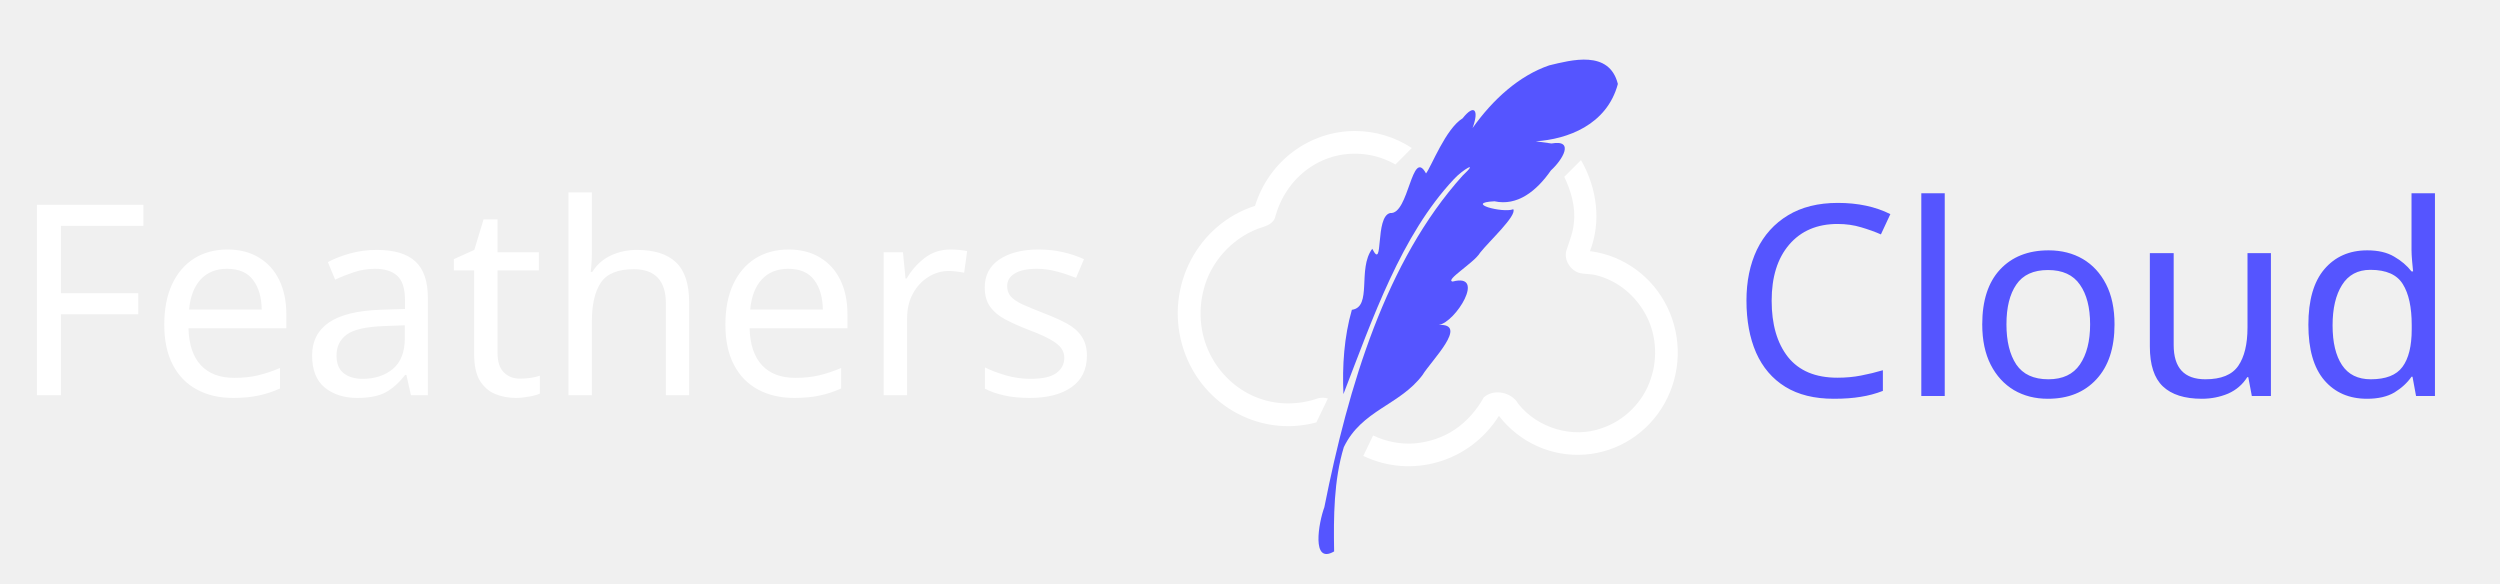
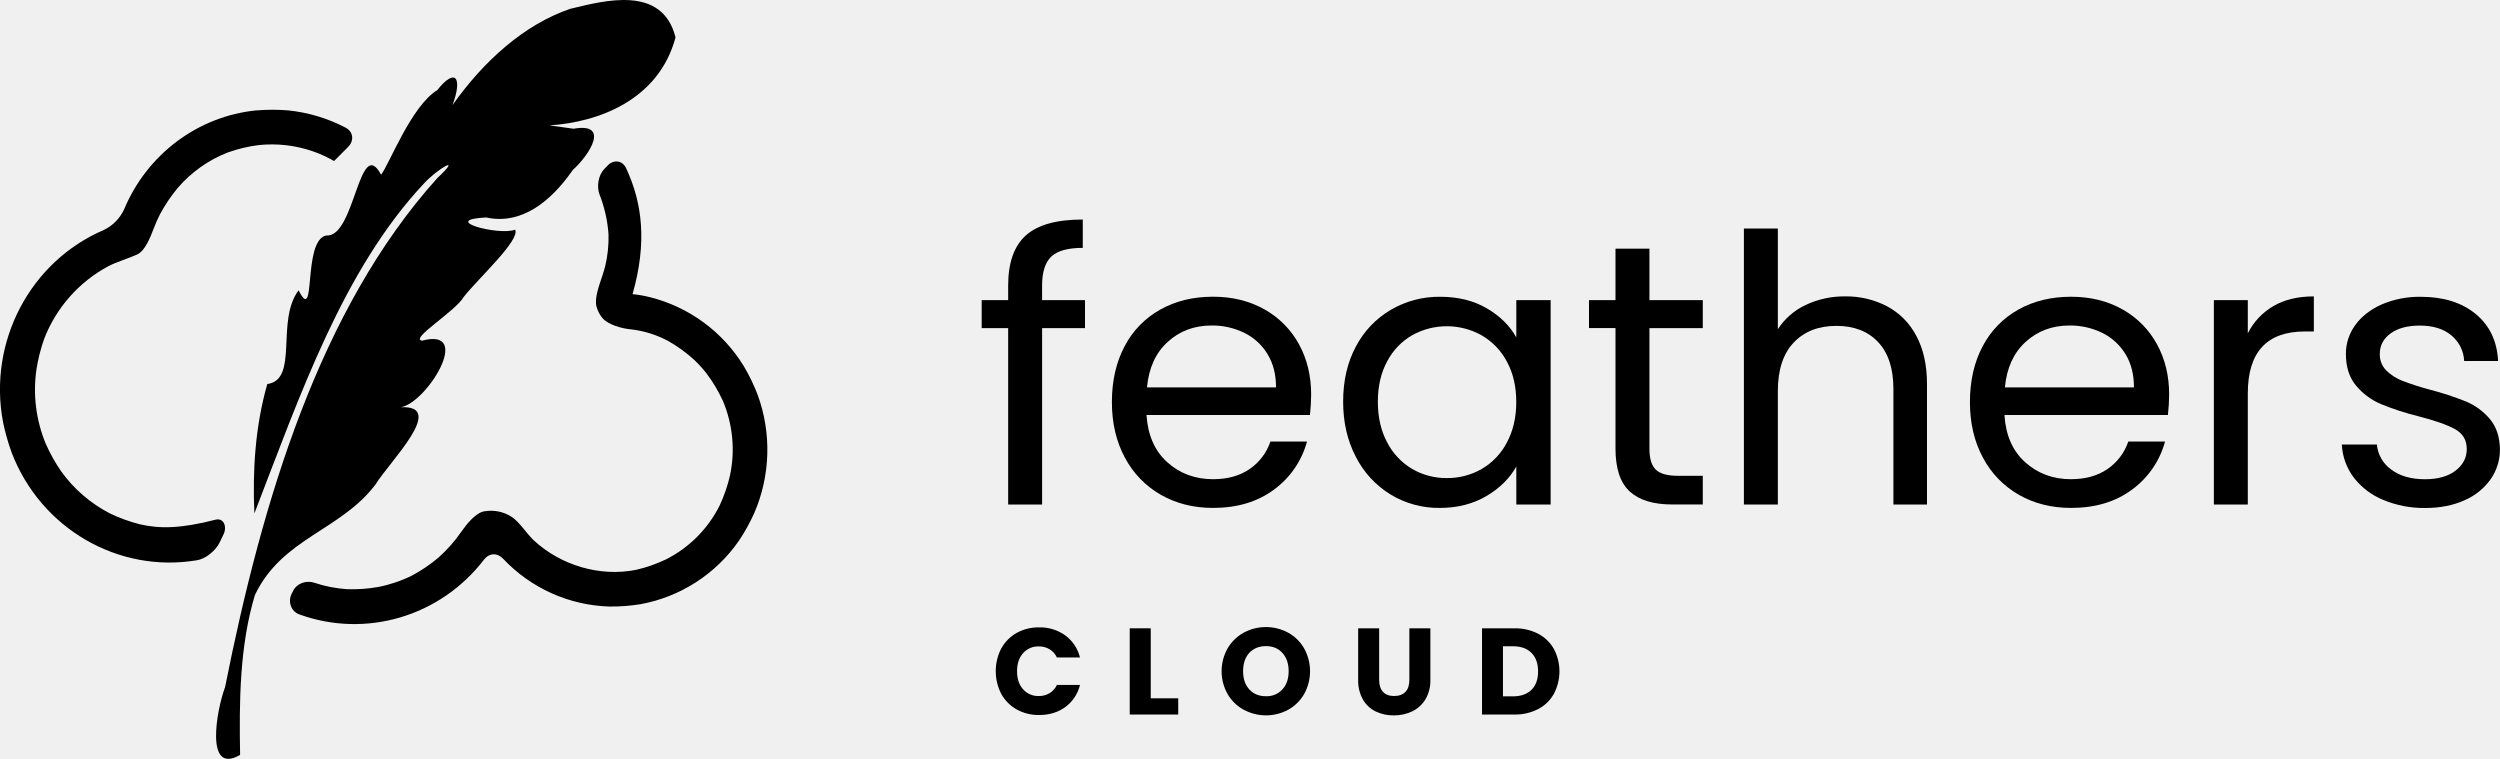
- <svg xmlns="http://www.w3.org/2000/svg" width="750" height="175" viewBox="0 0 198.437 46.302" version="1.1" id="svg29">
-   <defs id="defs23">
-     <clipPath id="clip-path">
-       <rect class="cls-1" width="595.28" height="595.28" id="rect83" x="0" y="0" />
-     </clipPath>
-   </defs>
-   <g id="layer1">
-     <path id="path16" style="fill:#ffffff;fill-opacity:1;stroke-width:0.144" d="m 107.574,10.398 c -3.638,-0.007 -6.859,2.398 -7.955,5.94 -4.542,1.459 -7.112,6.352 -5.79,11.022 1.322,4.669 6.053,7.408 10.657,6.169 l 0.914,-1.899 c -0.247,-0.072 -0.511,-0.085 -0.767,-0.02 -1.51,0.536 -3.21,0.56 -4.716,-0.002 -1.573,-0.559 -2.91,-1.75 -3.708,-3.191 -0.919,-1.632 -1.145,-3.567 -0.68,-5.384 0.529,-2.185 2.205,-4.062 4.291,-4.867 0.493,-0.182 1.12,-0.29 1.36,-0.824 0.218,-0.792 0.538,-1.563 1.005,-2.243 0.891,-1.347 2.299,-2.353 3.859,-2.724 1.45,-0.348 3.035,-0.178 4.379,0.502 0.118,0.05 0.228,0.113 0.334,0.182 l 1.305,-1.309 c -1.339,-0.879 -2.897,-1.348 -4.489,-1.352 z m 17.916,2.309 -1.325,1.329 c 0.533,1.115 0.911,2.413 0.76,3.645 -0.05,0.725 -0.334,1.397 -0.551,2.081 -0.304,0.745 0.192,1.623 0.922,1.884 0.481,0.139 1,0.074 1.482,0.222 0.71,0.184 1.401,0.521 1.992,0.956 0.682,0.502 1.28,1.158 1.721,1.905 0.966,1.597 1.139,3.619 0.526,5.375 -0.589,1.793 -2.053,3.259 -3.836,3.87 -2.326,0.86 -5.117,0.016 -6.658,-1.905 -0.516,-0.933 -1.926,-1.25 -2.745,-0.531 -0.559,0.997 -1.322,1.892 -2.271,2.536 -0.953,0.655 -2.12,1.032 -3.247,1.123 -1.122,0.083 -2.255,-0.15 -3.269,-0.632 l -0.781,1.624 c 3.862,1.842 8.464,0.483 10.767,-3.179 1.636,2.12 4.198,3.271 6.835,3.071 2.637,-0.2 5.003,-1.725 6.314,-4.069 1.311,-2.344 1.395,-5.2 0.224,-7.619 -1.171,-2.42 -3.444,-4.087 -6.064,-4.448 h -0.086 c 0.921,-2.369 0.557,-5.039 -0.708,-7.236 z" />
-     <g class="cls-2" clip-path="url(#clip-path)" id="g92" transform="matrix(0.09982602,0,0,0.1252892,86.80036,-12.80231)">
-       <path id="path90" d="m 351.61,191.69 c 24.908,-1.255 56.522,-10.233 65.292,-36.315 -6.863,-21.835 -37.144,-15.12 -54.633,-11.776 -23.807,6.517 -44.64,21.432 -60.919,39.712 5.392,-11.519 1.385,-15.549 -7.889,-6.167 -13.413,6.517 -24.773,30.393 -29.1,34.92 -11.412,-16.795 -13.568,26.154 -28.395,25.067 -12.562,2.034 -4.966,37.466 -14.355,22.65 -11.976,12.685 0.258,36.886 -16.217,38.677 -6.14,17.057 -7.717,35.388 -6.703,53.403 23.496,-48.498 45.947,-100.601 87.911,-136.238 6.804,-5.896 20.515,-12.383 6.771,-2.095 -60.905,53.987 -90.618,133.005 -109.871,210.037 -4.399,9.349 -10.616,36.528 7.788,27.962 -0.494,-21.713 -0.312,-44.942 7.691,-66.036 14.234,-23.629 44.472,-26.495 62.564,-45.695 7.06,-9.213 37.126,-32.719 12.926,-31.758 13.293,-1.557 37.983,-33.149 11.108,-27.482 -6.714,-0.715 17.273,-12.017 21.744,-18.237 7.559,-7.589 29.315,-23.453 26.43,-27.577 -8.358,2.615 -39.502,-4.037 -14.991,-5.043 18.205,3.174 33.421,-6.398 44.916,-19.562 9.166,-6.635 19.177,-19.719 0.43,-17.056 -4.166,-0.463 -8.332,-0.926 -12.498,-1.389 z" style="fill:#5555ff" />
-     </g>
-     <text xml:space="preserve" style="font-style:normal;font-variant:normal;font-weight:200;font-stretch:normal;font-size:21.167px;line-height:1.25;font-family:'Hiragino Sans';-inkscape-font-specification:'Hiragino Sans Ultra-Light';fill:#ffffff;fill-opacity:1;stroke:none;stroke-width:0.438;" x="0.881" y="31.367" id="text248">
-       <tspan id="tspan246" x="0.881" y="31.367" style="font-style:normal;font-variant:normal;font-weight:200;font-stretch:normal;font-size:21.167px;font-family:'Hiragino Sans';-inkscape-font-specification:'Hiragino Sans Ultra-Light';fill:#ffffff;fill-opacity:1;stroke-width:0.438;">Feathers</tspan>
-     </text>
-     <text xml:space="preserve" style="font-style:normal;font-variant:normal;font-weight:200;font-stretch:normal;font-size:21.167px;line-height:1.25;font-family:'Hiragino Sans';-inkscape-font-specification:'Hiragino Sans Ultra-Light';fill:#5555ff;fill-opacity:1;stroke:none;stroke-width:0.265" x="137.328" y="31.431" id="text252">
-       <tspan id="tspan250" x="137.328" y="31.431" style="font-style:normal;font-variant:normal;font-weight:200;font-stretch:normal;font-size:21.167px;font-family:'Hiragino Sans';-inkscape-font-specification:'Hiragino Sans Ultra-Light';fill:#5555ff;fill-opacity:1;stroke-width:0.265">Cloud</tspan>
-     </text>
-   </g>
+ <svg xmlns="http://www.w3.org/2000/svg" id="Layer_1" data-name="Layer 1" viewBox="0 0 1743.6 529.25">
+   <path d="M843.74,504.28H813.82V627.34H790.14V504.28H771.67V484.76h18.47V474.61q0-23.92,12.36-35t39.68-11.06v19.77q-15.61,0-22,6.12t-6.37,20.16v10.15h29.92Z" transform="translate(-87.01 -275.44)" />
+   <path d="M1000.63,564.9h-114Q888,586,901.11,597.81T933,609.65q15.35,0,25.63-7.15a37.92,37.92,0,0,0,14.44-19.13h25.5a61.31,61.31,0,0,1-22.9,33.44Q958.48,629.68,933,629.68q-20.29,0-36.29-9.1a64.43,64.43,0,0,1-25.11-25.89q-9.12-16.79-9.11-38.9T871.32,517a62.07,62.07,0,0,1,24.85-25.62q16-9,36.81-9,20.29,0,35.91,8.84A61.22,61.22,0,0,1,993,515.6q8.46,15.46,8.46,35A139.43,139.43,0,0,1,1000.63,564.9ZM971,522.36a38.94,38.94,0,0,0-16.26-14.83,50.65,50.65,0,0,0-22.77-5.07q-18,0-30.57,11.44t-14.44,31.74h90Q977,532.13,971,522.36Z" transform="translate(-87.01 -275.44)" />
+   <path d="M1032.63,517.16A64.18,64.18,0,0,1,1057,491.53a66.7,66.7,0,0,1,34.47-9.11q18.73,0,32.52,8.07t20.56,20.29v-26h23.94V627.34h-23.94V600.8q-7,12.5-21,20.69t-32.39,8.19a64.56,64.56,0,0,1-34.34-9.37,65.52,65.52,0,0,1-24.2-26.27q-8.85-16.9-8.85-38.51Q1023.78,533.68,1032.63,517.16ZM1138,527.69a46,46,0,0,0-17.56-18.34,49.76,49.76,0,0,0-48.52-.13,45.25,45.25,0,0,0-17.43,18.21q-6.51,12-6.51,28.1,0,16.4,6.51,28.49a45.93,45.93,0,0,0,17.43,18.48,47.22,47.22,0,0,0,24.2,6.37,47.92,47.92,0,0,0,24.32-6.37A45.69,45.69,0,0,0,1138,584q6.51-12.09,6.51-28.23T1138,527.69Z" transform="translate(-87.01 -275.44)" />
+   <path d="M1237.39,504.28v84c0,7,1.48,11.84,4.43,14.71s8.06,4.29,15.35,4.29h17.43v20h-21.34q-19.77,0-29.66-9.11t-9.88-29.92v-84h-18.48V484.76h18.48v-35.9h23.67v35.9h37.21v19.52Z" transform="translate(-87.01 -275.44)" />
+   <path d="M1403.13,489.06a48.92,48.92,0,0,1,20.42,20.68q7.42,13.78,7.42,33.57v84h-23.42V546.69q0-21.33-10.66-32.66t-29.15-11.31q-18.72,0-29.79,11.7t-11,34.09v78.83h-23.68V434.81h23.68v70.24a46.63,46.63,0,0,1,19.38-16.9,62.74,62.74,0,0,1,27.71-6A61.22,61.22,0,0,1,1403.13,489.06Z" transform="translate(-87.01 -275.44)" />
+   <path d="M1599,564.9h-114q1.29,21.08,14.44,32.91t31.87,11.84q15.35,0,25.63-7.15a37.92,37.92,0,0,0,14.44-19.13H1597a61.31,61.31,0,0,1-22.9,33.44q-17.17,12.87-42.67,12.87-20.3,0-36.3-9.1a64.4,64.4,0,0,1-25.1-25.89q-9.12-16.79-9.11-38.9t8.84-38.77a62.13,62.13,0,0,1,24.85-25.62q16-9,36.82-9,20.3,0,35.9,8.84a61.31,61.31,0,0,1,24.07,24.34q8.46,15.46,8.46,35A136.77,136.77,0,0,1,1599,564.9Zm-29.65-42.54a39,39,0,0,0-16.27-14.83,50.6,50.6,0,0,0-22.76-5.07q-18,0-30.57,11.44t-14.44,31.74h90Q1575.37,532.13,1569.39,522.36Z" transform="translate(-87.01 -275.44)" />
+   <path d="M1672.55,488.92q11.57-6.76,28.23-6.76v24.46h-6.25q-39.81,0-39.81,43.19v77.53h-23.67V484.76h23.67v23.16A45.56,45.56,0,0,1,1672.55,488.92Z" transform="translate(-87.01 -275.44)" />
+   <path d="M1749.17,624.09a49.55,49.55,0,0,1-20.56-15.61,41.53,41.53,0,0,1-8.32-23h24.45a24,24,0,0,0,10,17.43q9,6.78,23.55,6.77,13.51,0,21.33-6t7.81-15.1q0-9.36-8.33-13.91t-25.76-9a187,187,0,0,1-25.88-8.46,45.79,45.79,0,0,1-17.18-12.75q-7.15-8.44-7.15-22.24a33.68,33.68,0,0,1,6.5-20q6.51-9.1,18.47-14.45a66.59,66.59,0,0,1,27.32-5.33q23.68,0,38.25,12t15.61,32.78h-23.67a24.49,24.49,0,0,0-9-17.95q-8.19-6.77-22-6.76-12.75,0-20.29,5.46t-7.54,14.31a15.68,15.68,0,0,0,4.55,11.58,33.24,33.24,0,0,0,11.45,7.28,198.29,198.29,0,0,0,19.12,6.12,205.32,205.32,0,0,1,25,8.19,43.86,43.86,0,0,1,16.52,12.1q6.88,8.07,7.15,21.07a36,36,0,0,1-6.5,21.08,43.32,43.32,0,0,1-18.34,14.7q-11.85,5.32-27.19,5.33A73.72,73.72,0,0,1,1749.17,624.09Z" transform="translate(-87.01 -275.44)" />
+   <path d="M266,352.4c-40.87,4-76.43,30.61-92.49,69.19a30,30,0,0,1-14.1,14.25c-51.44,22-80.87,78.11-70.28,134a151.72,151.72,0,0,0,6,21.22c20.28,53,74.47,84.46,129.47,75.08,6-1,12.92-6.82,15.57-12.32l2.75-5.71c2.64-5.49,0-11.62-5.55-10.22-24.51,6.29-39.15,6.41-53,3.16a111.3,111.3,0,0,1-20.71-7.54,95.63,95.63,0,0,1-34-29.35,117.42,117.42,0,0,1-10.75-19.25,98.53,98.53,0,0,1-6.48-51.87,119.86,119.86,0,0,1,5.42-21.36,97.18,97.18,0,0,1,44.57-50.5c5.38-2.87,14.89-5.77,20.41-8.34l0,0c5.4-2.53,9.16-12.14,11.31-17.85a101.55,101.55,0,0,1,4.52-10.25A112,112,0,0,1,211,406.46a88.4,88.4,0,0,1,34.84-24.67,101.56,101.56,0,0,1,21.41-5.14,87.5,87.5,0,0,1,38,4.33A84.41,84.41,0,0,1,320,387.75l9.81-9.84c4.31-4.31,3.68-10.58-1.72-13.42a110.8,110.8,0,0,0-40-12.05,133.07,133.07,0,0,0-22.05,0m244.84,38.42-2.27,2.28c-4.31,4.32-5.61,12.27-3.45,18a93.62,93.62,0,0,1,6.27,28A87.12,87.12,0,0,1,509.13,461c-.6,2.26-1.3,4.5-2,6.72-1.91,5.8-5.63,15.51-4.16,21.31a21.15,21.15,0,0,0,4.2,8.22c3.83,4.65,13.73,7.38,19.8,7.88a71.7,71.7,0,0,1,26.62,8.45,100.7,100.7,0,0,1,17.76,13,88.38,88.38,0,0,1,8.55,9.46,104.48,104.48,0,0,1,11.26,18.93,87.29,87.29,0,0,1,5,52A106.27,106.27,0,0,1,589,627.83a84.27,84.27,0,0,1-37.38,37.68,99.62,99.62,0,0,1-20.78,7.31c-25.28,5.15-52.8-3.05-71.67-20.63-4.46-4.15-9.95-12.71-15-16.07a26.62,26.62,0,0,0-19.76-4c-5.9,1.22-12.17,9.16-15.66,14.17a100.36,100.36,0,0,1-16,18.08,105.18,105.18,0,0,1-18.22,12.38,92.74,92.74,0,0,1-23.36,8,103,103,0,0,1-22,1.61,89.07,89.07,0,0,1-22.82-4.46c-5.77-1.94-12.37.33-15,5.82l-1,2c-2.64,5.49-.33,12.14,5.4,14.22,46.39,16.85,98.34,1.48,128.72-38.08,3.71-4.84,9.29-5.1,13.48-.68a106.21,106.21,0,0,0,74,33.28,126.4,126.4,0,0,0,22-1.67,107,107,0,0,0,68.34-44.11A133.28,133.28,0,0,0,613,633.44a111.6,111.6,0,0,0,2.42-82.7,132.85,132.85,0,0,0-9.6-19.84,107.35,107.35,0,0,0-65.65-48.23,81.63,81.63,0,0,0-12-2.08c10.28-36.13,6.82-63.57-4.45-87.78-2.57-5.53-8.58-6.3-12.89-2" transform="translate(-87.01 -275.44)" />
+   <path d="M470.25,362.88c33.54-2.12,76.1-17.29,87.9-61.36-9.23-36.9-50-25.55-73.54-19.9-32.06,11-60.1,36.21-82,67.1,7.26-19.46,1.87-26.27-10.62-10.42-18.06,11-33.35,51.35-39.18,59-15.36-28.38-18.26,44.19-38.23,42.36-16.91,3.43-6.68,63.3-19.32,38.26-16.12,21.44.35,62.33-21.83,65.36-8.27,28.82-10.39,59.79-9,90.23,31.64-81.94,61.86-170,118.35-230.2,9.16-10,27.63-20.92,9.12-3.54-82,91.22-122,224.74-147.91,354.9-5.93,15.79-14.3,61.72,10.48,47.24-.67-36.68-.42-75.93,10.36-111.58,19.16-39.92,59.87-44.76,84.22-77.21,9.51-15.56,50-55.28,17.41-53.66,17.89-2.63,51.13-56,14.95-46.43-9-1.21,23.25-20.3,29.27-30.82,10.18-12.82,39.47-39.62,35.58-46.59C435,440,393,428.8,426,427.1c24.51,5.36,45-10.81,60.47-33.06,12.34-11.21,25.82-33.31.58-28.81l-16.83-2.35" transform="translate(-87.01 -275.44)" />
+   <path d="M785.33,727.74a27.64,27.64,0,0,1,10.75-10.88A31.2,31.2,0,0,1,811.71,713a29.94,29.94,0,0,1,18.34,5.65A27.09,27.09,0,0,1,840.24,734h-16.1a13,13,0,0,0-5.1-5.73,14.39,14.39,0,0,0-7.5-2,14,14,0,0,0-11,4.72q-4.2,4.71-4.2,12.59t4.2,12.59a14,14,0,0,0,11,4.71,14.29,14.29,0,0,0,7.5-2,13,13,0,0,0,5.1-5.74h16.1a27,27,0,0,1-10.19,15.38q-7.63,5.61-18.34,5.6a31.2,31.2,0,0,1-15.63-3.89,27.71,27.71,0,0,1-10.75-10.83,34.63,34.63,0,0,1,0-31.74Z" transform="translate(-87.01 -275.44)" />
+   <path d="M889.58,762.47h19.18v11.31H874.93V713.65h14.65Z" transform="translate(-87.01 -275.44)" />
+   <path d="M954.37,770.44a29.43,29.43,0,0,1-11.22-11,32.4,32.4,0,0,1,0-31.73,29.54,29.54,0,0,1,11.22-11,32.66,32.66,0,0,1,31.1,0,28.89,28.89,0,0,1,11.13,11,32.82,32.82,0,0,1,0,31.73,29.22,29.22,0,0,1-11.14,11,32.56,32.56,0,0,1-31,0Zm27.07-14.22q4.34-4.8,4.33-12.68t-4.33-12.71q-4.32-4.77-11.52-4.76t-11.6,4.71Q954,735.49,954,743.54t4.33,12.72q4.32,4.75,11.6,4.76A14.74,14.74,0,0,0,981.44,756.22Z" transform="translate(-87.01 -275.44)" />
+   <path d="M1048.89,713.65v36q0,5.39,2.66,8.31c1.77,1.93,4.37,2.91,7.79,2.91s6.06-1,7.89-2.91,2.73-4.72,2.73-8.31v-36h14.65v35.89a25.54,25.54,0,0,1-3.42,13.62,22.07,22.07,0,0,1-9.21,8.4,29,29,0,0,1-12.89,2.82,28.31,28.31,0,0,1-12.72-2.78,20.81,20.81,0,0,1-8.87-8.4,26.79,26.79,0,0,1-3.25-13.66V713.65Z" transform="translate(-87.01 -275.44)" />
+   <path d="M1159.73,717.41a27,27,0,0,1,11,10.59,33.53,33.53,0,0,1,0,31.39,26.75,26.75,0,0,1-11,10.62,35.06,35.06,0,0,1-16.57,3.77h-22.53V713.65h22.53A35,35,0,0,1,1159.73,717.41Zm-4.62,39.15q4.62-4.53,4.62-12.85c0-5.54-1.54-9.84-4.62-12.93s-7.4-4.62-12.94-4.62h-6.94V761.1h6.94Q1150.48,761.1,1155.11,756.56Z" transform="translate(-87.01 -275.44)" />
</svg>
